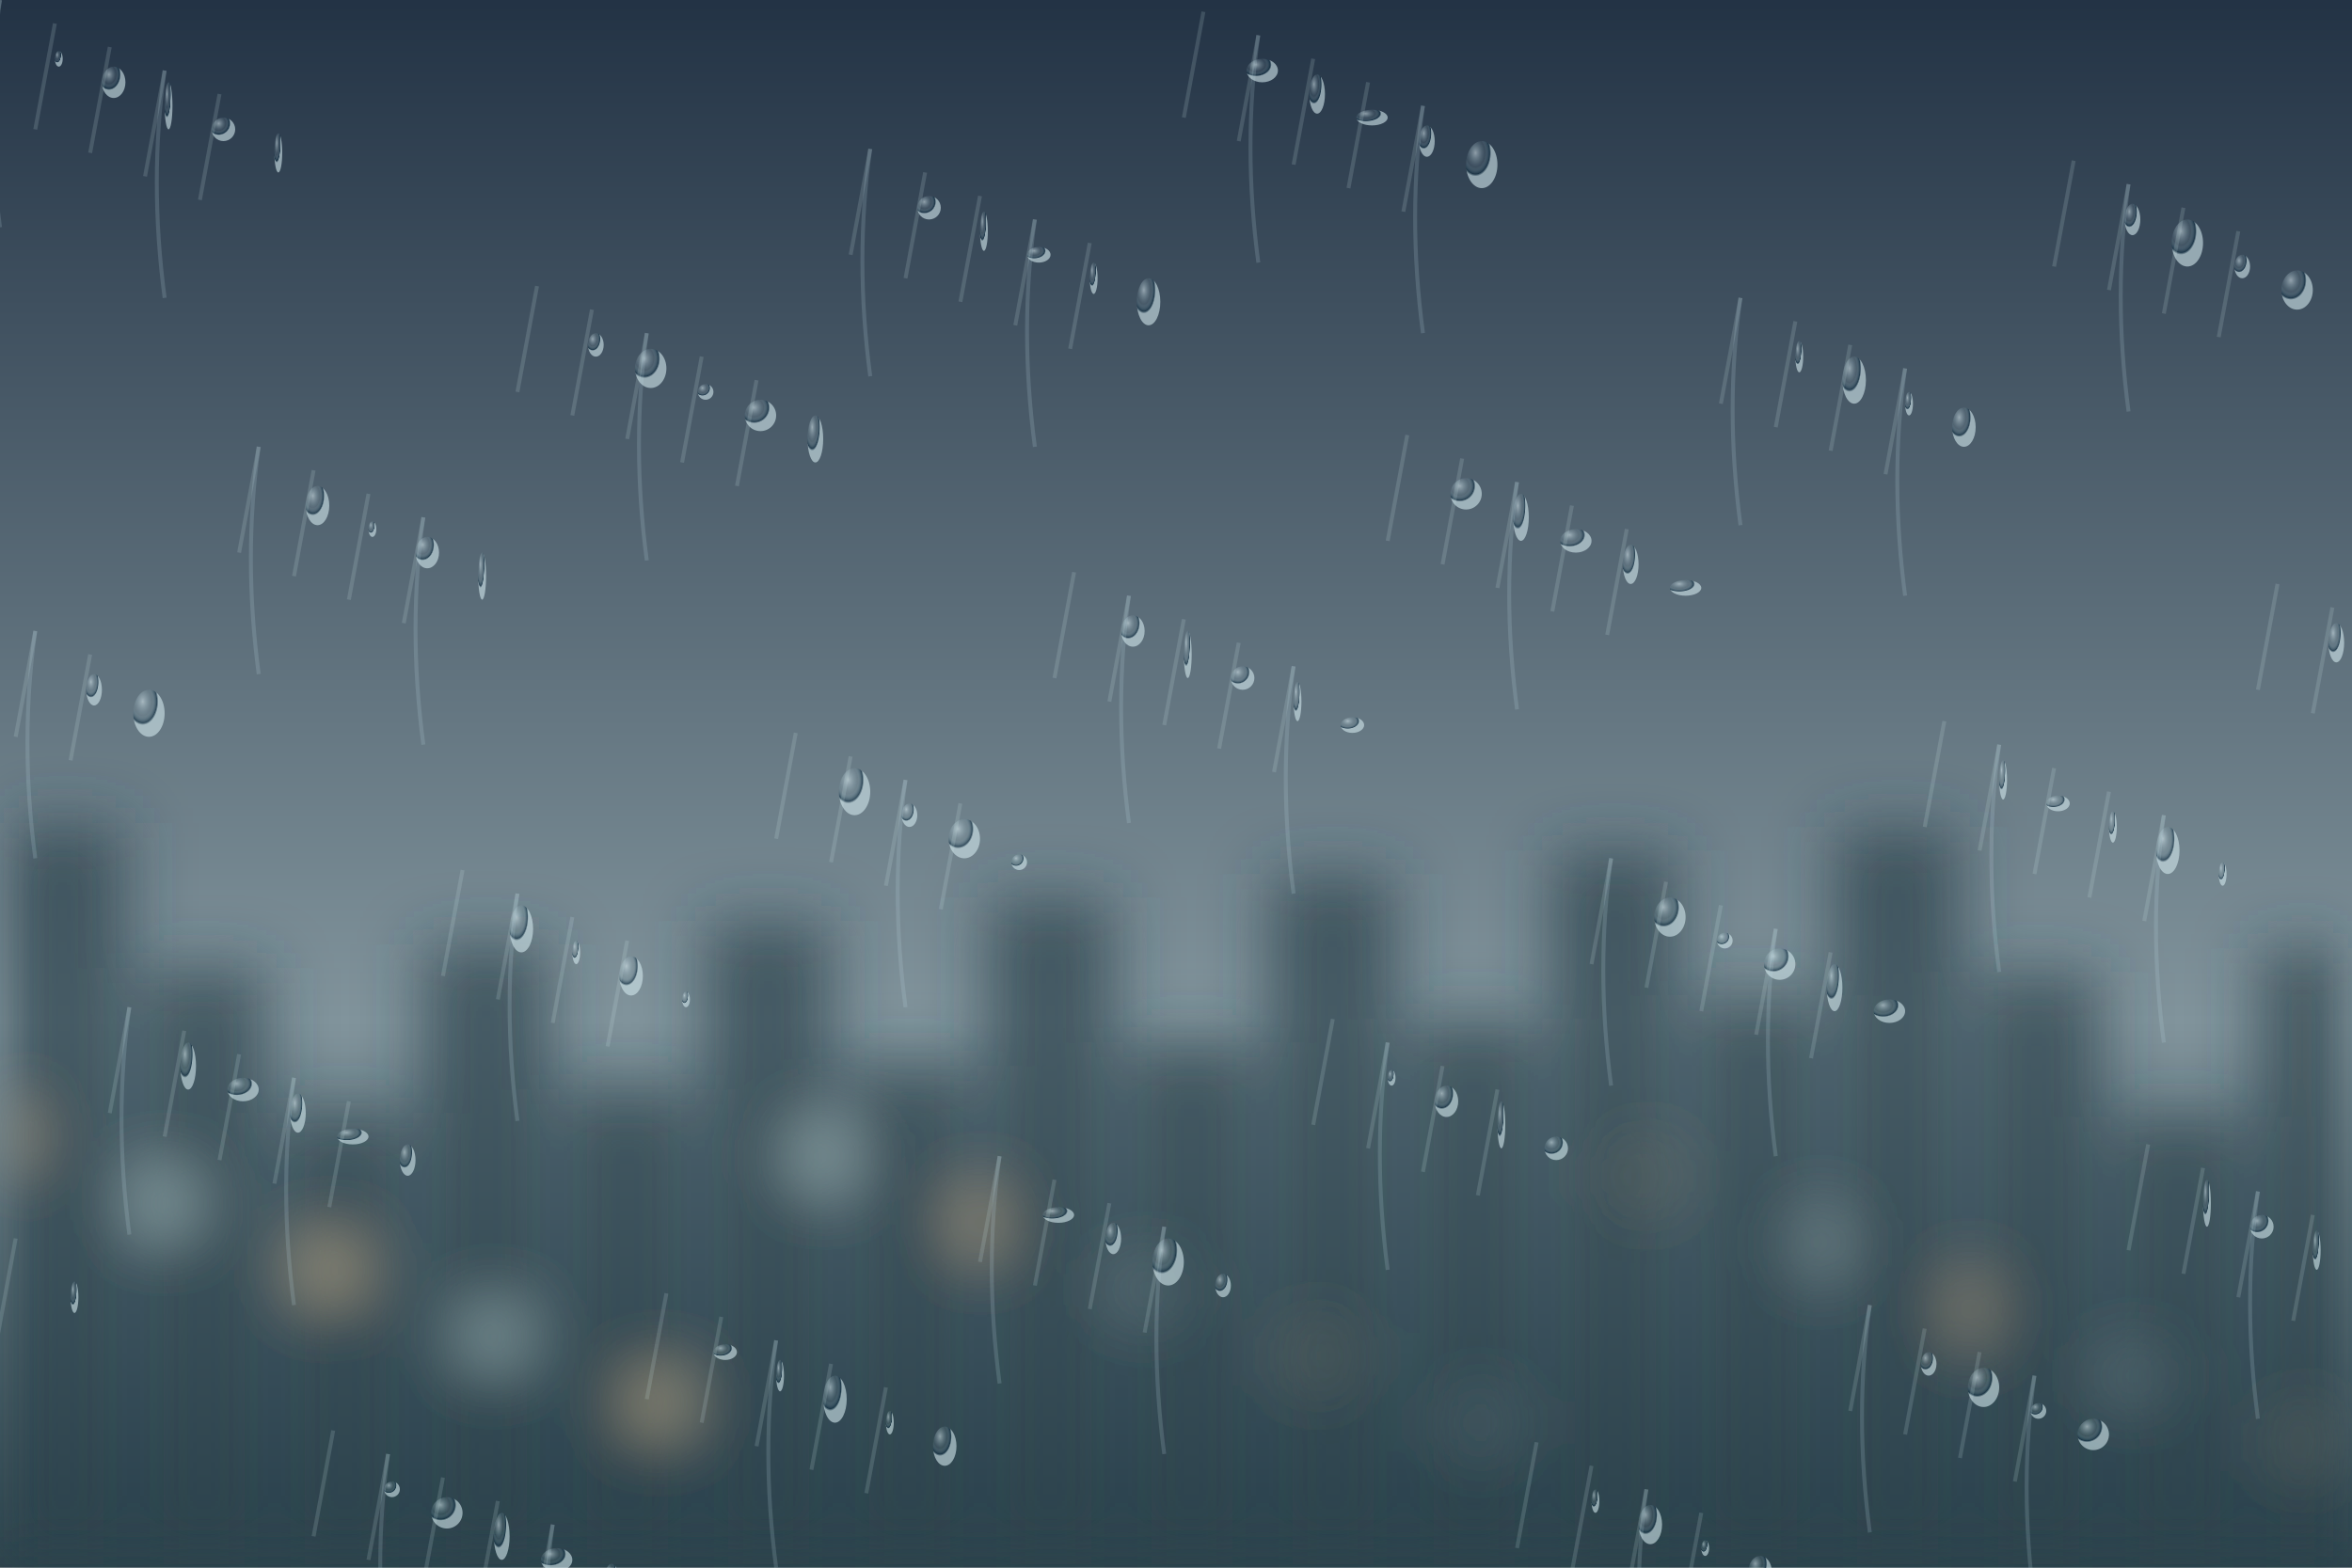
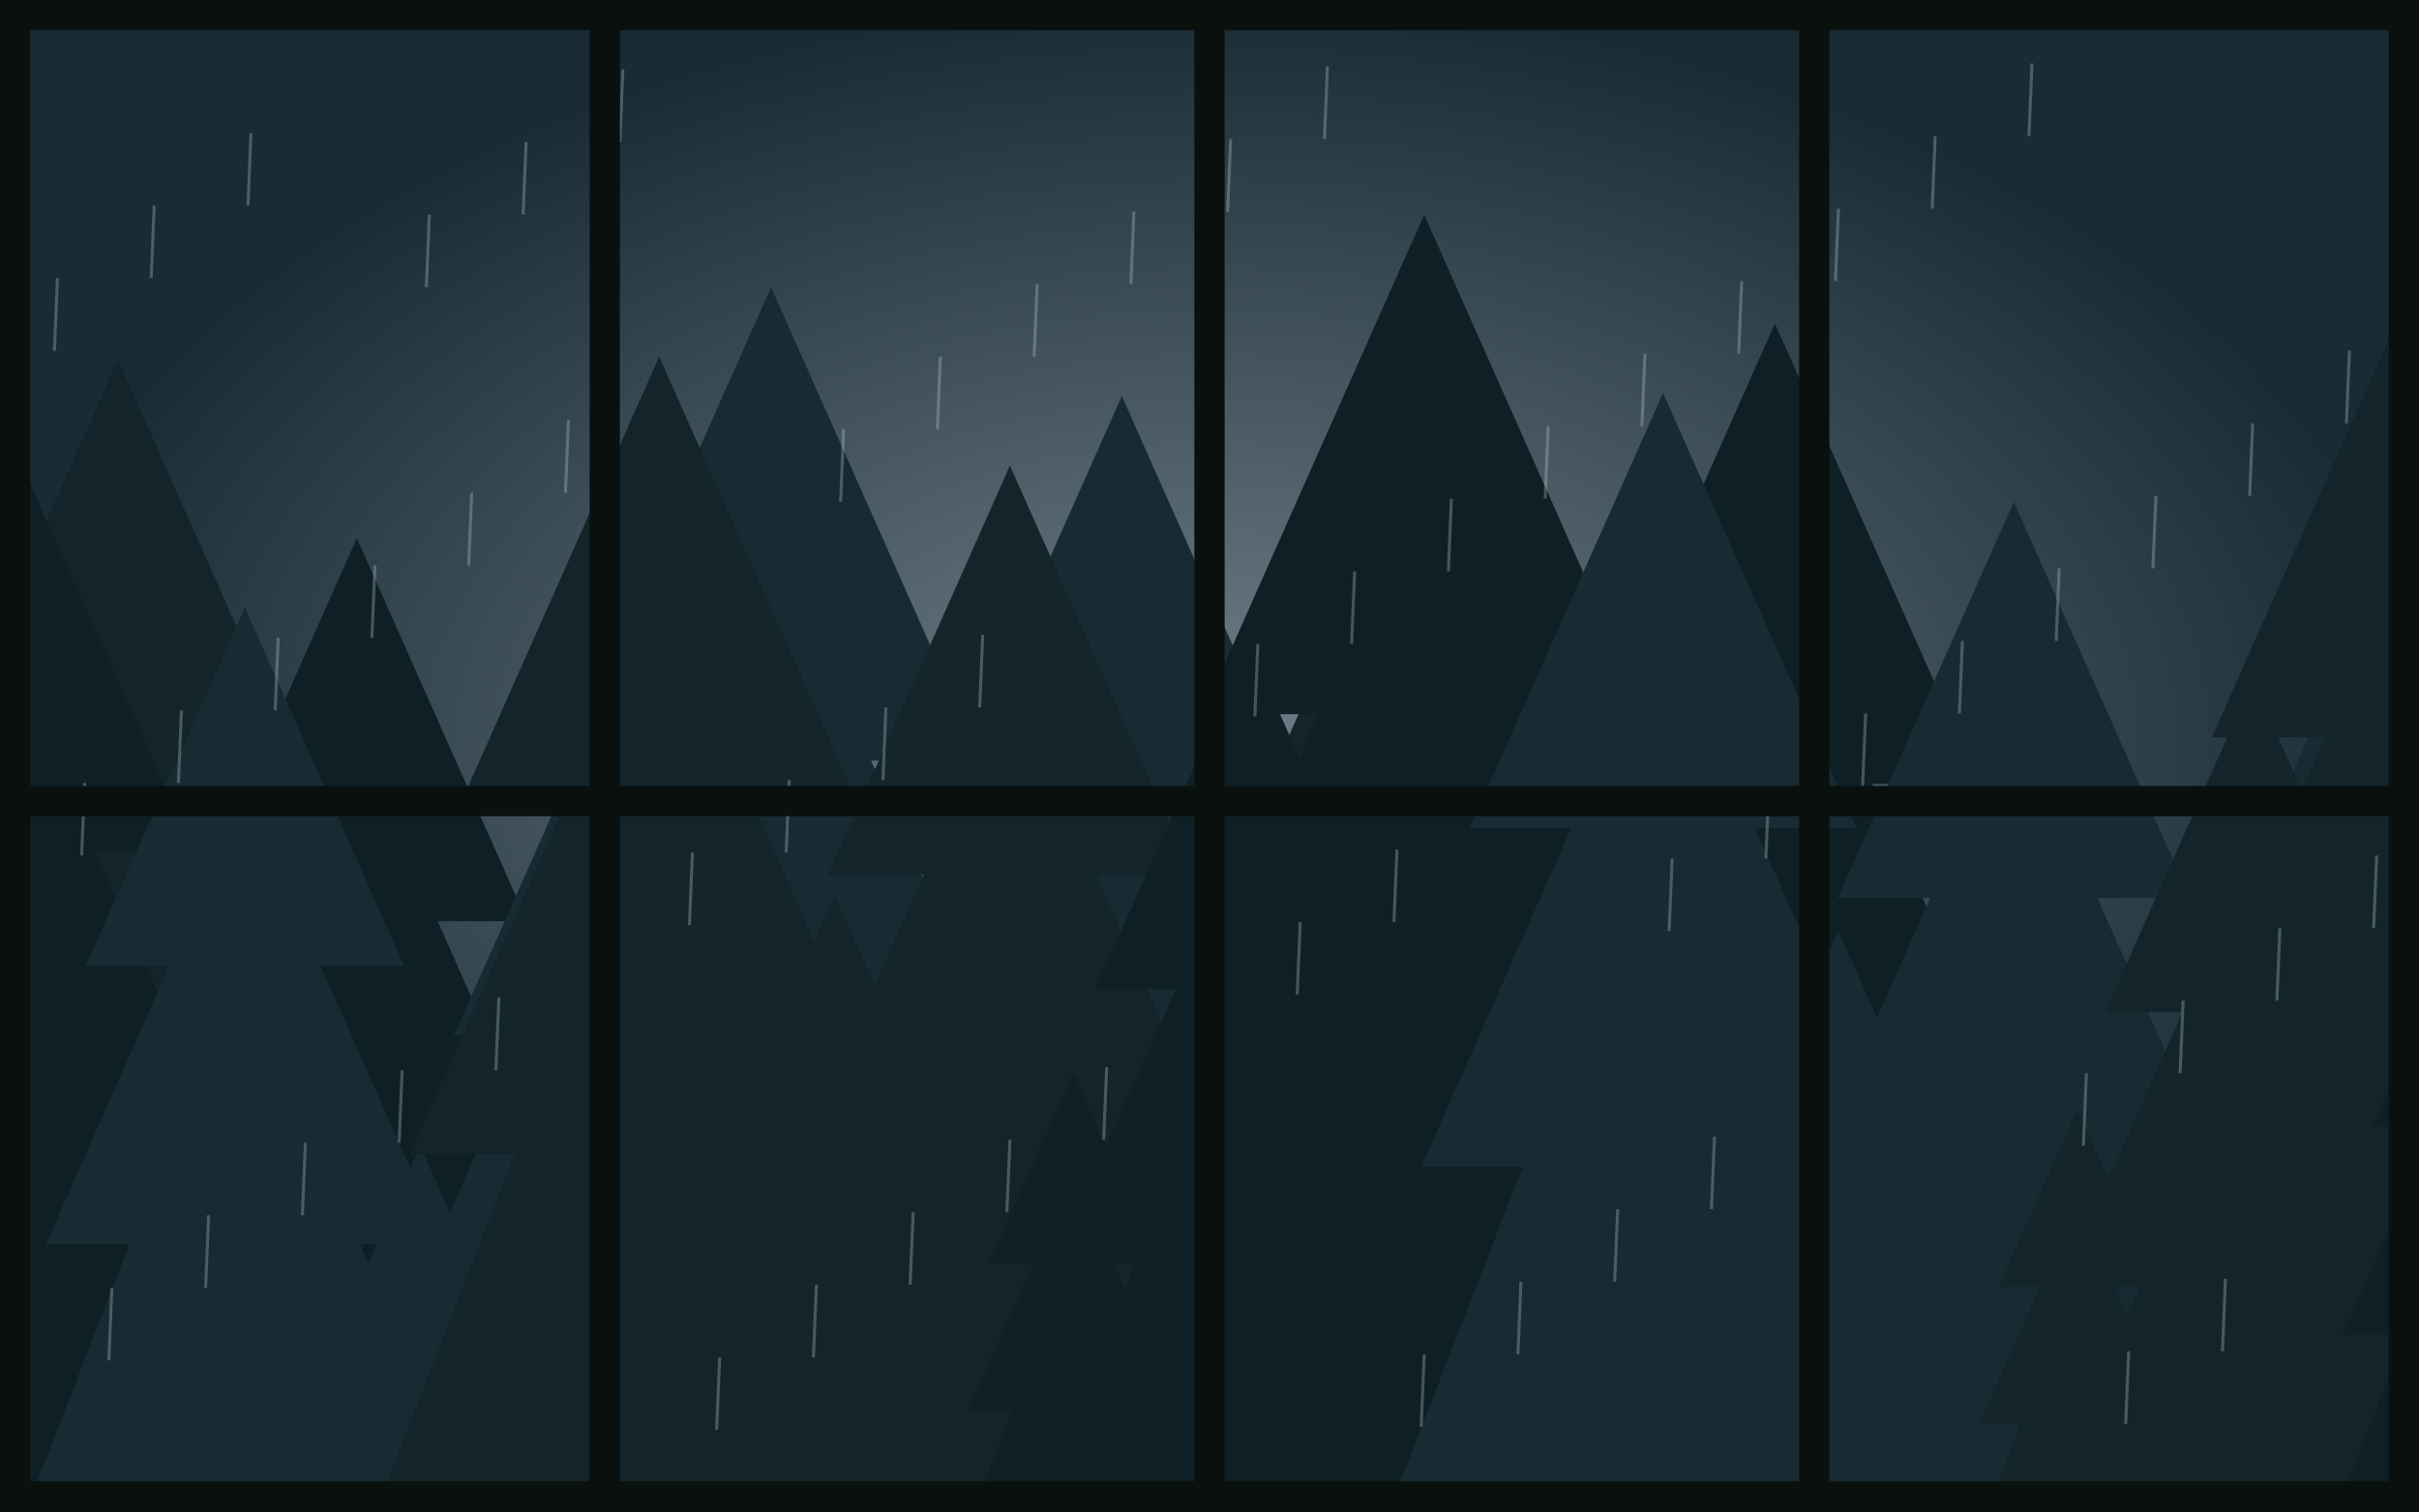
- <svg xmlns="http://www.w3.org/2000/svg" width="600" height="400" viewBox="0 0 600 400">
+ <svg xmlns="http://www.w3.org/2000/svg" width="800" height="500" viewBox="0 0 800 500">
  <defs>
-     <linearGradient id="sky" x2="0" y2="1">
-       <stop stop-color="#223244" />
-       <stop offset=".65" stop-color="#81949c" />
-       <stop offset="1" stop-color="#2b424b" />
-     </linearGradient>
-     <filter id="blur">
-       <feGaussianBlur stdDeviation="8" />
-     </filter>
-     <radialGradient id="drop" cx=".3" cy=".25">
-       <stop stop-color="#eafaff" stop-opacity=".5" />
-       <stop offset=".6" stop-color="#98b6c2" stop-opacity=".1" />
-       <stop offset=".9" stop-color="#0e2c40" stop-opacity=".6" />
-       <stop offset="1" stop-color="#d2e8ed" stop-opacity=".6" />
+     <radialGradient id="mist">
+       <stop stop-color="#71818a" />
+       <stop offset="1" stop-color="#192b35" />
    </radialGradient>
  </defs>
-   <path fill="url(#sky)" d="M0 0h600v400H0z" />
-   <g filter="url(#blur)">
-     <path d="M0 400V210h32v200" fill="#283e48" opacity=".7" />
-     <circle cx="0" cy="290" r="8" fill="#eaca9b" opacity=".6" />
-     <path d="M36 400V247h32v200" fill="#283e48" opacity=".7" />
-     <circle cx="42" cy="307" r="8" fill="#bdd7d8" opacity=".6" />
-     <path d="M72 400V284h32v200" fill="#283e48" opacity=".7" />
-     <circle cx="84" cy="324" r="8" fill="#eaca9b" opacity=".6" />
-     <path d="M108 400V241h32v200" fill="#283e48" opacity=".7" />
-     <circle cx="126" cy="341" r="8" fill="#bdd7d8" opacity=".6" />
-     <path d="M144 400V278h32v200" fill="#283e48" opacity=".7" />
-     <circle cx="168" cy="358" r="8" fill="#eaca9b" opacity=".6" />
-     <path d="M180 400V235h32v200" fill="#283e48" opacity=".7" />
-     <circle cx="210" cy="295" r="8" fill="#bdd7d8" opacity=".6" />
-     <path d="M216 400V272h32v200" fill="#283e48" opacity=".7" />
-     <circle cx="252" cy="312" r="8" fill="#eaca9b" opacity=".6" />
-     <path d="M252 400V229h32v200" fill="#283e48" opacity=".7" />
-     <circle cx="294" cy="329" r="8" fill="#bdd7d8" opacity=".6" />
-     <path d="M288 400V266h32v200" fill="#283e48" opacity=".7" />
-     <circle cx="336" cy="346" r="8" fill="#eaca9b" opacity=".6" />
-     <path d="M324 400V223h32v200" fill="#283e48" opacity=".7" />
-     <circle cx="378" cy="363" r="8" fill="#bdd7d8" opacity=".6" />
-     <path d="M360 400V260h32v200" fill="#283e48" opacity=".7" />
-     <circle cx="420" cy="300" r="8" fill="#eaca9b" opacity=".6" />
-     <path d="M396 400V217h32v200" fill="#283e48" opacity=".7" />
-     <circle cx="462" cy="317" r="8" fill="#bdd7d8" opacity=".6" />
-     <path d="M432 400V254h32v200" fill="#283e48" opacity=".7" />
-     <circle cx="504" cy="334" r="8" fill="#eaca9b" opacity=".6" />
-     <path d="M468 400V211h32v200" fill="#283e48" opacity=".7" />
-     <circle cx="546" cy="351" r="8" fill="#bdd7d8" opacity=".6" />
-     <path d="M504 400V248h32v200" fill="#283e48" opacity=".7" />
-     <circle cx="588" cy="368" r="8" fill="#eaca9b" opacity=".6" />
-     <path d="M540 400V285h32v200" fill="#283e48" opacity=".7" />
-     <circle cx="630" cy="305" r="8" fill="#bdd7d8" opacity=".6" />
-     <path d="M576 400V242h32v200" fill="#283e48" opacity=".7" />
-     <circle cx="672" cy="322" r="8" fill="#eaca9b" opacity=".6" />
-     <path d="M612 400V279h32v200" fill="#283e48" opacity=".7" />
-     <circle cx="714" cy="339" r="8" fill="#bdd7d8" opacity=".6" />
+   <rect width="800" height="500" fill="url(#mist)" />
+   <path d="M-40 380l-24.0 54.0h12.6l-18.6 42h12.6l-21.0 54.0h76.8l-21.0 -54.0h12.6l-18.6 -42h12.6Z" fill="#182a32" />
+   <path d="M97 297l-37.28 83.88h19.572l-28.892 65.24h19.572l-32.62 83.88h119.296l-32.62 -83.88h19.572l-28.892 -65.24h19.572Z" fill="#13252b" />
+   <path d="M234 214l-50.56 113.76h26.544l-39.184 88.48h26.544l-44.24 113.76h161.792l-44.24 -113.76h26.544l-39.184 -88.48h26.544Z" fill="#0e2026" />
+   <path d="M371 131l-63.84 143.64h33.516l-49.476 111.72h33.516l-55.86 143.64h204.288l-55.86 -143.64h33.516l-49.476 -111.72h33.516Z" fill="#182a32" />
+   <path d="M508 368l-25.92 58.32h13.608l-20.088 45.36h13.608l-22.68 58.32h82.944l-22.68 -58.32h13.608l-20.088 -45.36h13.608Z" fill="#13252b" />
+   <path d="M645 285l-39.2 88.2h20.58l-30.38 68.6h20.58l-34.3 88.2h125.44l-34.3 -88.2h20.58l-30.38 -68.6h20.58Z" fill="#0e2026" />
+   <path d="M782 202l-52.48 118.08h27.552l-40.672 91.84h27.552l-45.92 118.08h167.936l-45.92 -118.08h27.552l-40.672 -91.84h27.552Z" fill="#182a32" />
+   <path d="M39 119l-65.76 147.96h34.524l-50.964 115.08h34.524l-57.54 147.96h210.432l-57.54 -147.96h34.524l-50.964 -115.08h34.524Z" fill="#13252b" />
+   <path d="M176 356l-27.84 62.64h14.616l-21.576 48.72h14.616l-24.36 62.64h89.088l-24.36 -62.64h14.616l-21.576 -48.72h14.616Z" fill="#0e2026" />
+   <path d="M313 273l-41.12 92.52h21.588l-31.868 71.96h21.588l-35.98 92.52h131.584l-35.98 -92.52h21.588l-31.868 -71.96h21.588Z" fill="#182a32" />
+   <path d="M450 190l-54.4 122.4h28.56l-42.16 95.2h28.56l-47.6 122.4h174.08l-47.6 -122.4h28.56l-42.16 -95.2h28.56Z" fill="#13252b" />
+   <path d="M587 107l-67.68 152.28h35.532l-52.452 118.44h35.532l-59.22 152.28h216.576l-59.22 -152.28h35.532l-52.452 -118.44h35.532Z" fill="#0e2026" />
+   <path d="M724 344l-29.76 66.96h15.624l-23.064 52.08h15.624l-26.04 66.96h95.232l-26.04 -66.96h15.624l-23.064 -52.08h15.624Z" fill="#182a32" />
+   <path d="M-19 261l-43.04 96.84h22.596l-33.356 75.32h22.596l-37.66 96.84h137.728l-37.66 -96.84h22.596l-33.356 -75.32h22.596Z" fill="#13252b" />
+   <path d="M118 178l-56.32 126.72h29.568l-43.648 98.56h29.568l-49.28 126.72h180.224l-49.28 -126.72h29.568l-43.648 -98.56h29.568Z" fill="#0e2026" />
+   <path d="M255 95l-69.6 156.6h36.54l-53.94 121.8h36.54l-60.9 156.6h222.72l-60.9 -156.6h36.54l-53.94 -121.8h36.54Z" fill="#182a32" />
+   <path d="M392 332l-31.68 71.28h16.632l-24.552 55.44h16.632l-27.72 71.28h101.376l-27.72 -71.28h16.632l-24.552 -55.44h16.632Z" fill="#13252b" />
+   <path d="M529 249l-44.96 101.16h23.604l-34.844 78.68h23.604l-39.34 101.16h143.872l-39.34 -101.16h23.604l-34.844 -78.68h23.604Z" fill="#0e2026" />
+   <path d="M666 166l-58.24 131.04h30.576l-45.136 101.92h30.576l-50.96 131.04h186.368l-50.96 -131.04h30.576l-45.136 -101.92h30.576Z" fill="#182a32" />
+   <path d="M803 83l-71.52 160.92h37.548l-55.428 125.16h37.548l-62.58 160.92h228.864l-62.58 -160.92h37.548l-55.428 -125.16h37.548Z" fill="#13252b" />
+   <path d="M60 320l-33.6 75.6h17.64l-26.04 58.8h17.64l-29.4 75.6h107.52l-29.4 -75.6h17.64l-26.04 -58.8h17.64Z" fill="#0e2026" />
+   <path d="M197 237l-46.88 105.48h24.612l-36.332 82.04h24.612l-41.02 105.48h150.016l-41.02 -105.48h24.612l-36.332 -82.04h24.612Z" fill="#182a32" />
+   <path d="M334 154l-60.16 135.36h31.584l-46.624 105.28h31.584l-52.64 135.36h192.512l-52.64 -135.36h31.584l-46.624 -105.28h31.584Z" fill="#13252b" />
+   <path d="M471 71l-73.44 165.24h38.556l-56.916 128.52h38.556l-64.26 165.24h235.008l-64.26 -165.24h38.556l-56.916 -128.52h38.556Z" fill="#0e2026" />
+   <path d="M608 308l-35.52 79.92h18.648l-27.528 62.16h18.648l-31.08 79.92h113.664l-31.08 -79.92h18.648l-27.528 -62.16h18.648Z" fill="#182a32" />
+   <path d="M745 225l-48.8 109.8h25.62l-37.82 85.4h25.62l-42.7 109.8h156.16l-42.7 -109.8h25.62l-37.82 -85.4h25.62Z" fill="#13252b" />
+   <path d="M2 142l-62.08 139.68h32.592l-48.112 108.64h32.592l-54.32 139.68h198.656l-54.32 -139.68h32.592l-48.112 -108.64h32.592Z" fill="#0e2026" />
+   <path d="M139 379l-24.16 54.36h12.684l-18.724 42.28h12.684l-21.14 54.36h77.312l-21.14 -54.36h12.684l-18.724 -42.28h12.684Z" fill="#182a32" />
+   <path d="M276 296l-37.44 84.24h19.656l-29.016 65.52h19.656l-32.76 84.24h119.808l-32.76 -84.24h19.656l-29.016 -65.52h19.656Z" fill="#13252b" />
+   <path d="M413 213l-50.72 114.12h26.628l-39.308 88.76h26.628l-44.38 114.12h162.304l-44.38 -114.12h26.628l-39.308 -88.76h26.628Z" fill="#0e2026" />
+   <path d="M550 130l-64.0 144.0h33.6l-49.6 112h33.6l-56.0 144.0h204.8l-56.0 -144.0h33.6l-49.6 -112h33.6Z" fill="#182a32" />
+   <path d="M687 367l-26.08 58.68h13.692l-20.212 45.64h13.692l-22.82 58.68h83.456l-22.82 -58.68h13.692l-20.212 -45.64h13.692Z" fill="#13252b" />
+   <path d="M824 284l-39.36 88.56h20.664l-30.504 68.88h20.664l-34.44 88.56h125.952l-34.44 -88.56h20.664l-30.504 -68.88h20.664Z" fill="#0e2026" />
+   <path d="M81 201l-52.64 118.44h27.636l-40.796 92.12h27.636l-46.06 118.44h168.448l-46.06 -118.44h27.636l-40.796 -92.12h27.636Z" fill="#182a32" />
+   <path d="M218 118l-65.92 148.32h34.608l-51.088 115.36h34.608l-57.68 148.32h210.944l-57.68 -148.32h34.608l-51.088 -115.36h34.608Z" fill="#13252b" />
+   <path d="M355 355l-28.0 63.0h14.7l-21.7 49h14.7l-24.5 63.0h89.6l-24.5 -63.0h14.7l-21.7 -49h14.7Z" fill="#0e2026" />
+   <g stroke="#c4d6d3" stroke-width="1" opacity=".3">
+     <path d="M5 0l-1 24" />
+     <path d="M142 71l-1 24" />
+     <path d="M279 142l-1 24" />
+     <path d="M416 213l-1 24" />
+     <path d="M553 284l-1 24" />
+     <path d="M690 355l-1 24" />
+     <path d="M37 426l-1 24" />
+     <path d="M174 47l-1 24" />
+     <path d="M311 118l-1 24" />
+     <path d="M448 189l-1 24" />
+     <path d="M585 260l-1 24" />
+     <path d="M722 331l-1 24" />
+     <path d="M69 402l-1 24" />
+     <path d="M206 23l-1 24" />
+     <path d="M343 94l-1 24" />
+     <path d="M480 165l-1 24" />
+     <path d="M617 236l-1 24" />
+     <path d="M754 307l-1 24" />
+     <path d="M101 378l-1 24" />
+     <path d="M238 449l-1 24" />
+     <path d="M375 70l-1 24" />
+     <path d="M512 141l-1 24" />
+     <path d="M649 212l-1 24" />
+     <path d="M786 283l-1 24" />
+     <path d="M133 354l-1 24" />
+     <path d="M270 425l-1 24" />
+     <path d="M407 46l-1 24" />
+     <path d="M544 117l-1 24" />
+     <path d="M681 188l-1 24" />
+     <path d="M28 259l-1 24" />
+     <path d="M165 330l-1 24" />
+     <path d="M302 401l-1 24" />
+     <path d="M439 22l-1 24" />
+     <path d="M576 93l-1 24" />
+     <path d="M713 164l-1 24" />
+     <path d="M60 235l-1 24" />
+     <path d="M197 306l-1 24" />
+     <path d="M334 377l-1 24" />
+     <path d="M471 448l-1 24" />
+     <path d="M608 69l-1 24" />
+     <path d="M745 140l-1 24" />
+     <path d="M92 211l-1 24" />
+     <path d="M229 282l-1 24" />
+     <path d="M366 353l-1 24" />
+     <path d="M503 424l-1 24" />
+     <path d="M640 45l-1 24" />
+     <path d="M777 116l-1 24" />
+     <path d="M124 187l-1 24" />
+     <path d="M261 258l-1 24" />
+     <path d="M398 329l-1 24" />
+     <path d="M535 400l-1 24" />
+     <path d="M672 21l-1 24" />
+     <path d="M19 92l-1 24" />
+     <path d="M156 163l-1 24" />
+     <path d="M293 234l-1 24" />
+     <path d="M430 305l-1 24" />
+     <path d="M567 376l-1 24" />
+     <path d="M704 447l-1 24" />
+     <path d="M51 68l-1 24" />
+     <path d="M188 139l-1 24" />
+     <path d="M325 210l-1 24" />
+     <path d="M462 281l-1 24" />
+     <path d="M599 352l-1 24" />
+     <path d="M736 423l-1 24" />
+     <path d="M83 44l-1 24" />
  </g>
-   <path d="M0 0l-5 27" stroke="#d3e9ef" opacity=".16" />
-   <path d="M0 0q-4 28 0 58" stroke="#bfd9e3" fill="none" opacity=".18" />
-   <ellipse cx="15" cy="15" rx="1" ry="2" fill="url(#drop)" />
-   <path d="M137 73l-5 27" stroke="#d3e9ef" opacity=".16" />
-   <ellipse cx="152" cy="88" rx="2" ry="3" fill="url(#drop)" />
-   <path d="M274 146l-5 27" stroke="#d3e9ef" opacity=".16" />
-   <ellipse cx="289" cy="161" rx="3" ry="4" fill="url(#drop)" />
-   <path d="M411 219l-5 27" stroke="#d3e9ef" opacity=".16" />
-   <path d="M411 219q-4 28 0 58" stroke="#bfd9e3" fill="none" opacity=".18" />
-   <ellipse cx="426" cy="234" rx="4" ry="5" fill="url(#drop)" />
-   <path d="M548 292l-5 27" stroke="#d3e9ef" opacity=".16" />
-   <ellipse cx="563" cy="307" rx="1" ry="6" fill="url(#drop)" />
-   <path d="M85 365l-5 27" stroke="#d3e9ef" opacity=".16" />
-   <ellipse cx="100" cy="380" rx="2" ry="2" fill="url(#drop)" />
-   <path d="M222 38l-5 27" stroke="#d3e9ef" opacity=".16" />
-   <path d="M222 38q-4 28 0 58" stroke="#bfd9e3" fill="none" opacity=".18" />
-   <ellipse cx="237" cy="53" rx="3" ry="3" fill="url(#drop)" />
-   <path d="M359 111l-5 27" stroke="#d3e9ef" opacity=".16" />
-   <ellipse cx="374" cy="126" rx="4" ry="4" fill="url(#drop)" />
-   <path d="M496 184l-5 27" stroke="#d3e9ef" opacity=".16" />
-   <ellipse cx="511" cy="199" rx="1" ry="5" fill="url(#drop)" />
-   <path d="M33 257l-5 27" stroke="#d3e9ef" opacity=".16" />
-   <path d="M33 257q-4 28 0 58" stroke="#bfd9e3" fill="none" opacity=".18" />
-   <ellipse cx="48" cy="272" rx="2" ry="6" fill="url(#drop)" />
-   <path d="M170 330l-5 27" stroke="#d3e9ef" opacity=".16" />
-   <ellipse cx="185" cy="345" rx="3" ry="2" fill="url(#drop)" />
-   <path d="M307 3l-5 27" stroke="#d3e9ef" opacity=".16" />
-   <ellipse cx="322" cy="18" rx="4" ry="3" fill="url(#drop)" />
-   <path d="M444 76l-5 27" stroke="#d3e9ef" opacity=".16" />
-   <path d="M444 76q-4 28 0 58" stroke="#bfd9e3" fill="none" opacity=".18" />
-   <ellipse cx="459" cy="91" rx="1" ry="4" fill="url(#drop)" />
-   <path d="M581 149l-5 27" stroke="#d3e9ef" opacity=".16" />
-   <ellipse cx="596" cy="164" rx="2" ry="5" fill="url(#drop)" />
-   <path d="M118 222l-5 27" stroke="#d3e9ef" opacity=".16" />
-   <ellipse cx="133" cy="237" rx="3" ry="6" fill="url(#drop)" />
-   <path d="M255 295l-5 27" stroke="#d3e9ef" opacity=".16" />
-   <path d="M255 295q-4 28 0 58" stroke="#bfd9e3" fill="none" opacity=".18" />
-   <ellipse cx="270" cy="310" rx="4" ry="2" fill="url(#drop)" />
-   <path d="M392 368l-5 27" stroke="#d3e9ef" opacity=".16" />
-   <ellipse cx="407" cy="383" rx="1" ry="3" fill="url(#drop)" />
-   <path d="M529 41l-5 27" stroke="#d3e9ef" opacity=".16" />
-   <ellipse cx="544" cy="56" rx="2" ry="4" fill="url(#drop)" />
-   <path d="M66 114l-5 27" stroke="#d3e9ef" opacity=".16" />
-   <path d="M66 114q-4 28 0 58" stroke="#bfd9e3" fill="none" opacity=".18" />
-   <ellipse cx="81" cy="129" rx="3" ry="5" fill="url(#drop)" />
-   <path d="M203 187l-5 27" stroke="#d3e9ef" opacity=".16" />
-   <ellipse cx="218" cy="202" rx="4" ry="6" fill="url(#drop)" />
-   <path d="M340 260l-5 27" stroke="#d3e9ef" opacity=".16" />
-   <ellipse cx="355" cy="275" rx="1" ry="2" fill="url(#drop)" />
-   <path d="M477 333l-5 27" stroke="#d3e9ef" opacity=".16" />
-   <path d="M477 333q-4 28 0 58" stroke="#bfd9e3" fill="none" opacity=".18" />
-   <ellipse cx="492" cy="348" rx="2" ry="3" fill="url(#drop)" />
-   <path d="M14 6l-5 27" stroke="#d3e9ef" opacity=".16" />
-   <ellipse cx="29" cy="21" rx="3" ry="4" fill="url(#drop)" />
-   <path d="M151 79l-5 27" stroke="#d3e9ef" opacity=".16" />
-   <ellipse cx="166" cy="94" rx="4" ry="5" fill="url(#drop)" />
-   <path d="M288 152l-5 27" stroke="#d3e9ef" opacity=".16" />
-   <path d="M288 152q-4 28 0 58" stroke="#bfd9e3" fill="none" opacity=".18" />
-   <ellipse cx="303" cy="167" rx="1" ry="6" fill="url(#drop)" />
-   <path d="M425 225l-5 27" stroke="#d3e9ef" opacity=".16" />
-   <ellipse cx="440" cy="240" rx="2" ry="2" fill="url(#drop)" />
-   <path d="M562 298l-5 27" stroke="#d3e9ef" opacity=".16" />
-   <ellipse cx="577" cy="313" rx="3" ry="3" fill="url(#drop)" />
-   <path d="M99 371l-5 27" stroke="#d3e9ef" opacity=".16" />
-   <path d="M99 371q-4 28 0 58" stroke="#bfd9e3" fill="none" opacity=".18" />
-   <ellipse cx="114" cy="386" rx="4" ry="4" fill="url(#drop)" />
-   <path d="M236 44l-5 27" stroke="#d3e9ef" opacity=".16" />
-   <ellipse cx="251" cy="59" rx="1" ry="5" fill="url(#drop)" />
-   <path d="M373 117l-5 27" stroke="#d3e9ef" opacity=".16" />
-   <ellipse cx="388" cy="132" rx="2" ry="6" fill="url(#drop)" />
-   <path d="M510 190l-5 27" stroke="#d3e9ef" opacity=".16" />
-   <path d="M510 190q-4 28 0 58" stroke="#bfd9e3" fill="none" opacity=".18" />
-   <ellipse cx="525" cy="205" rx="3" ry="2" fill="url(#drop)" />
-   <path d="M47 263l-5 27" stroke="#d3e9ef" opacity=".16" />
-   <ellipse cx="62" cy="278" rx="4" ry="3" fill="url(#drop)" />
-   <path d="M184 336l-5 27" stroke="#d3e9ef" opacity=".16" />
-   <ellipse cx="199" cy="351" rx="1" ry="4" fill="url(#drop)" />
-   <path d="M321 9l-5 27" stroke="#d3e9ef" opacity=".16" />
-   <path d="M321 9q-4 28 0 58" stroke="#bfd9e3" fill="none" opacity=".18" />
-   <ellipse cx="336" cy="24" rx="2" ry="5" fill="url(#drop)" />
-   <path d="M458 82l-5 27" stroke="#d3e9ef" opacity=".16" />
-   <ellipse cx="473" cy="97" rx="3" ry="6" fill="url(#drop)" />
-   <path d="M595 155l-5 27" stroke="#d3e9ef" opacity=".16" />
-   <ellipse cx="610" cy="170" rx="4" ry="2" fill="url(#drop)" />
-   <path d="M132 228l-5 27" stroke="#d3e9ef" opacity=".16" />
-   <path d="M132 228q-4 28 0 58" stroke="#bfd9e3" fill="none" opacity=".18" />
-   <ellipse cx="147" cy="243" rx="1" ry="3" fill="url(#drop)" />
-   <path d="M269 301l-5 27" stroke="#d3e9ef" opacity=".16" />
-   <ellipse cx="284" cy="316" rx="2" ry="4" fill="url(#drop)" />
-   <path d="M406 374l-5 27" stroke="#d3e9ef" opacity=".16" />
-   <ellipse cx="421" cy="389" rx="3" ry="5" fill="url(#drop)" />
-   <path d="M543 47l-5 27" stroke="#d3e9ef" opacity=".16" />
-   <path d="M543 47q-4 28 0 58" stroke="#bfd9e3" fill="none" opacity=".18" />
-   <ellipse cx="558" cy="62" rx="4" ry="6" fill="url(#drop)" />
-   <path d="M80 120l-5 27" stroke="#d3e9ef" opacity=".16" />
-   <ellipse cx="95" cy="135" rx="1" ry="2" fill="url(#drop)" />
-   <path d="M217 193l-5 27" stroke="#d3e9ef" opacity=".16" />
-   <ellipse cx="232" cy="208" rx="2" ry="3" fill="url(#drop)" />
-   <path d="M354 266l-5 27" stroke="#d3e9ef" opacity=".16" />
-   <path d="M354 266q-4 28 0 58" stroke="#bfd9e3" fill="none" opacity=".18" />
-   <ellipse cx="369" cy="281" rx="3" ry="4" fill="url(#drop)" />
-   <path d="M491 339l-5 27" stroke="#d3e9ef" opacity=".16" />
-   <ellipse cx="506" cy="354" rx="4" ry="5" fill="url(#drop)" />
-   <path d="M28 12l-5 27" stroke="#d3e9ef" opacity=".16" />
-   <ellipse cx="43" cy="27" rx="1" ry="6" fill="url(#drop)" />
-   <path d="M165 85l-5 27" stroke="#d3e9ef" opacity=".16" />
-   <path d="M165 85q-4 28 0 58" stroke="#bfd9e3" fill="none" opacity=".18" />
-   <ellipse cx="180" cy="100" rx="2" ry="2" fill="url(#drop)" />
-   <path d="M302 158l-5 27" stroke="#d3e9ef" opacity=".16" />
-   <ellipse cx="317" cy="173" rx="3" ry="3" fill="url(#drop)" />
-   <path d="M439 231l-5 27" stroke="#d3e9ef" opacity=".16" />
-   <ellipse cx="454" cy="246" rx="4" ry="4" fill="url(#drop)" />
-   <path d="M576 304l-5 27" stroke="#d3e9ef" opacity=".16" />
-   <path d="M576 304q-4 28 0 58" stroke="#bfd9e3" fill="none" opacity=".18" />
-   <ellipse cx="591" cy="319" rx="1" ry="5" fill="url(#drop)" />
-   <path d="M113 377l-5 27" stroke="#d3e9ef" opacity=".16" />
-   <ellipse cx="128" cy="392" rx="2" ry="6" fill="url(#drop)" />
-   <path d="M250 50l-5 27" stroke="#d3e9ef" opacity=".16" />
-   <ellipse cx="265" cy="65" rx="3" ry="2" fill="url(#drop)" />
-   <path d="M387 123l-5 27" stroke="#d3e9ef" opacity=".16" />
-   <path d="M387 123q-4 28 0 58" stroke="#bfd9e3" fill="none" opacity=".18" />
-   <ellipse cx="402" cy="138" rx="4" ry="3" fill="url(#drop)" />
-   <path d="M524 196l-5 27" stroke="#d3e9ef" opacity=".16" />
-   <ellipse cx="539" cy="211" rx="1" ry="4" fill="url(#drop)" />
-   <path d="M61 269l-5 27" stroke="#d3e9ef" opacity=".16" />
-   <ellipse cx="76" cy="284" rx="2" ry="5" fill="url(#drop)" />
-   <path d="M198 342l-5 27" stroke="#d3e9ef" opacity=".16" />
-   <path d="M198 342q-4 28 0 58" stroke="#bfd9e3" fill="none" opacity=".18" />
-   <ellipse cx="213" cy="357" rx="3" ry="6" fill="url(#drop)" />
-   <path d="M335 15l-5 27" stroke="#d3e9ef" opacity=".16" />
-   <ellipse cx="350" cy="30" rx="4" ry="2" fill="url(#drop)" />
-   <path d="M472 88l-5 27" stroke="#d3e9ef" opacity=".16" />
-   <ellipse cx="487" cy="103" rx="1" ry="3" fill="url(#drop)" />
-   <path d="M9 161l-5 27" stroke="#d3e9ef" opacity=".16" />
-   <path d="M9 161q-4 28 0 58" stroke="#bfd9e3" fill="none" opacity=".18" />
-   <ellipse cx="24" cy="176" rx="2" ry="4" fill="url(#drop)" />
-   <path d="M146 234l-5 27" stroke="#d3e9ef" opacity=".16" />
-   <ellipse cx="161" cy="249" rx="3" ry="5" fill="url(#drop)" />
-   <path d="M283 307l-5 27" stroke="#d3e9ef" opacity=".16" />
-   <ellipse cx="298" cy="322" rx="4" ry="6" fill="url(#drop)" />
-   <path d="M420 380l-5 27" stroke="#d3e9ef" opacity=".16" />
-   <path d="M420 380q-4 28 0 58" stroke="#bfd9e3" fill="none" opacity=".18" />
-   <ellipse cx="435" cy="395" rx="1" ry="2" fill="url(#drop)" />
-   <path d="M557 53l-5 27" stroke="#d3e9ef" opacity=".16" />
-   <ellipse cx="572" cy="68" rx="2" ry="3" fill="url(#drop)" />
-   <path d="M94 126l-5 27" stroke="#d3e9ef" opacity=".16" />
-   <ellipse cx="109" cy="141" rx="3" ry="4" fill="url(#drop)" />
-   <path d="M231 199l-5 27" stroke="#d3e9ef" opacity=".16" />
-   <path d="M231 199q-4 28 0 58" stroke="#bfd9e3" fill="none" opacity=".18" />
-   <ellipse cx="246" cy="214" rx="4" ry="5" fill="url(#drop)" />
-   <path d="M368 272l-5 27" stroke="#d3e9ef" opacity=".16" />
-   <ellipse cx="383" cy="287" rx="1" ry="6" fill="url(#drop)" />
-   <path d="M505 345l-5 27" stroke="#d3e9ef" opacity=".16" />
-   <ellipse cx="520" cy="360" rx="2" ry="2" fill="url(#drop)" />
-   <path d="M42 18l-5 27" stroke="#d3e9ef" opacity=".16" />
-   <path d="M42 18q-4 28 0 58" stroke="#bfd9e3" fill="none" opacity=".18" />
-   <ellipse cx="57" cy="33" rx="3" ry="3" fill="url(#drop)" />
-   <path d="M179 91l-5 27" stroke="#d3e9ef" opacity=".16" />
-   <ellipse cx="194" cy="106" rx="4" ry="4" fill="url(#drop)" />
-   <path d="M316 164l-5 27" stroke="#d3e9ef" opacity=".16" />
-   <ellipse cx="331" cy="179" rx="1" ry="5" fill="url(#drop)" />
-   <path d="M453 237l-5 27" stroke="#d3e9ef" opacity=".16" />
-   <path d="M453 237q-4 28 0 58" stroke="#bfd9e3" fill="none" opacity=".18" />
-   <ellipse cx="468" cy="252" rx="2" ry="6" fill="url(#drop)" />
-   <path d="M590 310l-5 27" stroke="#d3e9ef" opacity=".16" />
-   <ellipse cx="605" cy="325" rx="3" ry="2" fill="url(#drop)" />
-   <path d="M127 383l-5 27" stroke="#d3e9ef" opacity=".16" />
-   <ellipse cx="142" cy="398" rx="4" ry="3" fill="url(#drop)" />
-   <path d="M264 56l-5 27" stroke="#d3e9ef" opacity=".16" />
-   <path d="M264 56q-4 28 0 58" stroke="#bfd9e3" fill="none" opacity=".18" />
-   <ellipse cx="279" cy="71" rx="1" ry="4" fill="url(#drop)" />
-   <path d="M401 129l-5 27" stroke="#d3e9ef" opacity=".16" />
-   <ellipse cx="416" cy="144" rx="2" ry="5" fill="url(#drop)" />
-   <path d="M538 202l-5 27" stroke="#d3e9ef" opacity=".16" />
-   <ellipse cx="553" cy="217" rx="3" ry="6" fill="url(#drop)" />
-   <path d="M75 275l-5 27" stroke="#d3e9ef" opacity=".16" />
-   <path d="M75 275q-4 28 0 58" stroke="#bfd9e3" fill="none" opacity=".18" />
-   <ellipse cx="90" cy="290" rx="4" ry="2" fill="url(#drop)" />
-   <path d="M212 348l-5 27" stroke="#d3e9ef" opacity=".16" />
-   <ellipse cx="227" cy="363" rx="1" ry="3" fill="url(#drop)" />
-   <path d="M349 21l-5 27" stroke="#d3e9ef" opacity=".16" />
-   <ellipse cx="364" cy="36" rx="2" ry="4" fill="url(#drop)" />
-   <path d="M486 94l-5 27" stroke="#d3e9ef" opacity=".16" />
-   <path d="M486 94q-4 28 0 58" stroke="#bfd9e3" fill="none" opacity=".18" />
-   <ellipse cx="501" cy="109" rx="3" ry="5" fill="url(#drop)" />
-   <path d="M23 167l-5 27" stroke="#d3e9ef" opacity=".16" />
-   <ellipse cx="38" cy="182" rx="4" ry="6" fill="url(#drop)" />
-   <path d="M160 240l-5 27" stroke="#d3e9ef" opacity=".16" />
-   <ellipse cx="175" cy="255" rx="1" ry="2" fill="url(#drop)" />
-   <path d="M297 313l-5 27" stroke="#d3e9ef" opacity=".16" />
-   <path d="M297 313q-4 28 0 58" stroke="#bfd9e3" fill="none" opacity=".18" />
-   <ellipse cx="312" cy="328" rx="2" ry="3" fill="url(#drop)" />
-   <path d="M434 386l-5 27" stroke="#d3e9ef" opacity=".16" />
-   <ellipse cx="449" cy="401" rx="3" ry="4" fill="url(#drop)" />
-   <path d="M571 59l-5 27" stroke="#d3e9ef" opacity=".16" />
-   <ellipse cx="586" cy="74" rx="4" ry="5" fill="url(#drop)" />
-   <path d="M108 132l-5 27" stroke="#d3e9ef" opacity=".16" />
-   <path d="M108 132q-4 28 0 58" stroke="#bfd9e3" fill="none" opacity=".18" />
-   <ellipse cx="123" cy="147" rx="1" ry="6" fill="url(#drop)" />
-   <path d="M245 205l-5 27" stroke="#d3e9ef" opacity=".16" />
-   <ellipse cx="260" cy="220" rx="2" ry="2" fill="url(#drop)" />
-   <path d="M382 278l-5 27" stroke="#d3e9ef" opacity=".16" />
-   <ellipse cx="397" cy="293" rx="3" ry="3" fill="url(#drop)" />
-   <path d="M519 351l-5 27" stroke="#d3e9ef" opacity=".16" />
-   <path d="M519 351q-4 28 0 58" stroke="#bfd9e3" fill="none" opacity=".18" />
-   <ellipse cx="534" cy="366" rx="4" ry="4" fill="url(#drop)" />
-   <path d="M56 24l-5 27" stroke="#d3e9ef" opacity=".16" />
-   <ellipse cx="71" cy="39" rx="1" ry="5" fill="url(#drop)" />
-   <path d="M193 97l-5 27" stroke="#d3e9ef" opacity=".16" />
-   <ellipse cx="208" cy="112" rx="2" ry="6" fill="url(#drop)" />
-   <path d="M330 170l-5 27" stroke="#d3e9ef" opacity=".16" />
-   <path d="M330 170q-4 28 0 58" stroke="#bfd9e3" fill="none" opacity=".18" />
-   <ellipse cx="345" cy="185" rx="3" ry="2" fill="url(#drop)" />
-   <path d="M467 243l-5 27" stroke="#d3e9ef" opacity=".16" />
-   <ellipse cx="482" cy="258" rx="4" ry="3" fill="url(#drop)" />
-   <path d="M4 316l-5 27" stroke="#d3e9ef" opacity=".16" />
-   <ellipse cx="19" cy="331" rx="1" ry="4" fill="url(#drop)" />
-   <path d="M141 389l-5 27" stroke="#d3e9ef" opacity=".16" />
-   <path d="M141 389q-4 28 0 58" stroke="#bfd9e3" fill="none" opacity=".18" />
-   <ellipse cx="156" cy="404" rx="2" ry="5" fill="url(#drop)" />
-   <path d="M278 62l-5 27" stroke="#d3e9ef" opacity=".16" />
-   <ellipse cx="293" cy="77" rx="3" ry="6" fill="url(#drop)" />
-   <path d="M415 135l-5 27" stroke="#d3e9ef" opacity=".16" />
-   <ellipse cx="430" cy="150" rx="4" ry="2" fill="url(#drop)" />
-   <path d="M552 208l-5 27" stroke="#d3e9ef" opacity=".16" />
-   <path d="M552 208q-4 28 0 58" stroke="#bfd9e3" fill="none" opacity=".18" />
-   <ellipse cx="567" cy="223" rx="1" ry="3" fill="url(#drop)" />
-   <path d="M89 281l-5 27" stroke="#d3e9ef" opacity=".16" />
-   <ellipse cx="104" cy="296" rx="2" ry="4" fill="url(#drop)" />
-   <path d="M226 354l-5 27" stroke="#d3e9ef" opacity=".16" />
-   <ellipse cx="241" cy="369" rx="3" ry="5" fill="url(#drop)" />
-   <path d="M363 27l-5 27" stroke="#d3e9ef" opacity=".16" />
-   <path d="M363 27q-4 28 0 58" stroke="#bfd9e3" fill="none" opacity=".18" />
-   <ellipse cx="378" cy="42" rx="4" ry="6" fill="url(#drop)" />
+   <path d="M0 0H800V500H0Z" fill="none" stroke="#0a100e" stroke-width="20" />
+   <path d="M200 0V500M400 0V500M600 0V500M0 265H800" stroke="#0a100e" stroke-width="10" />
</svg>
